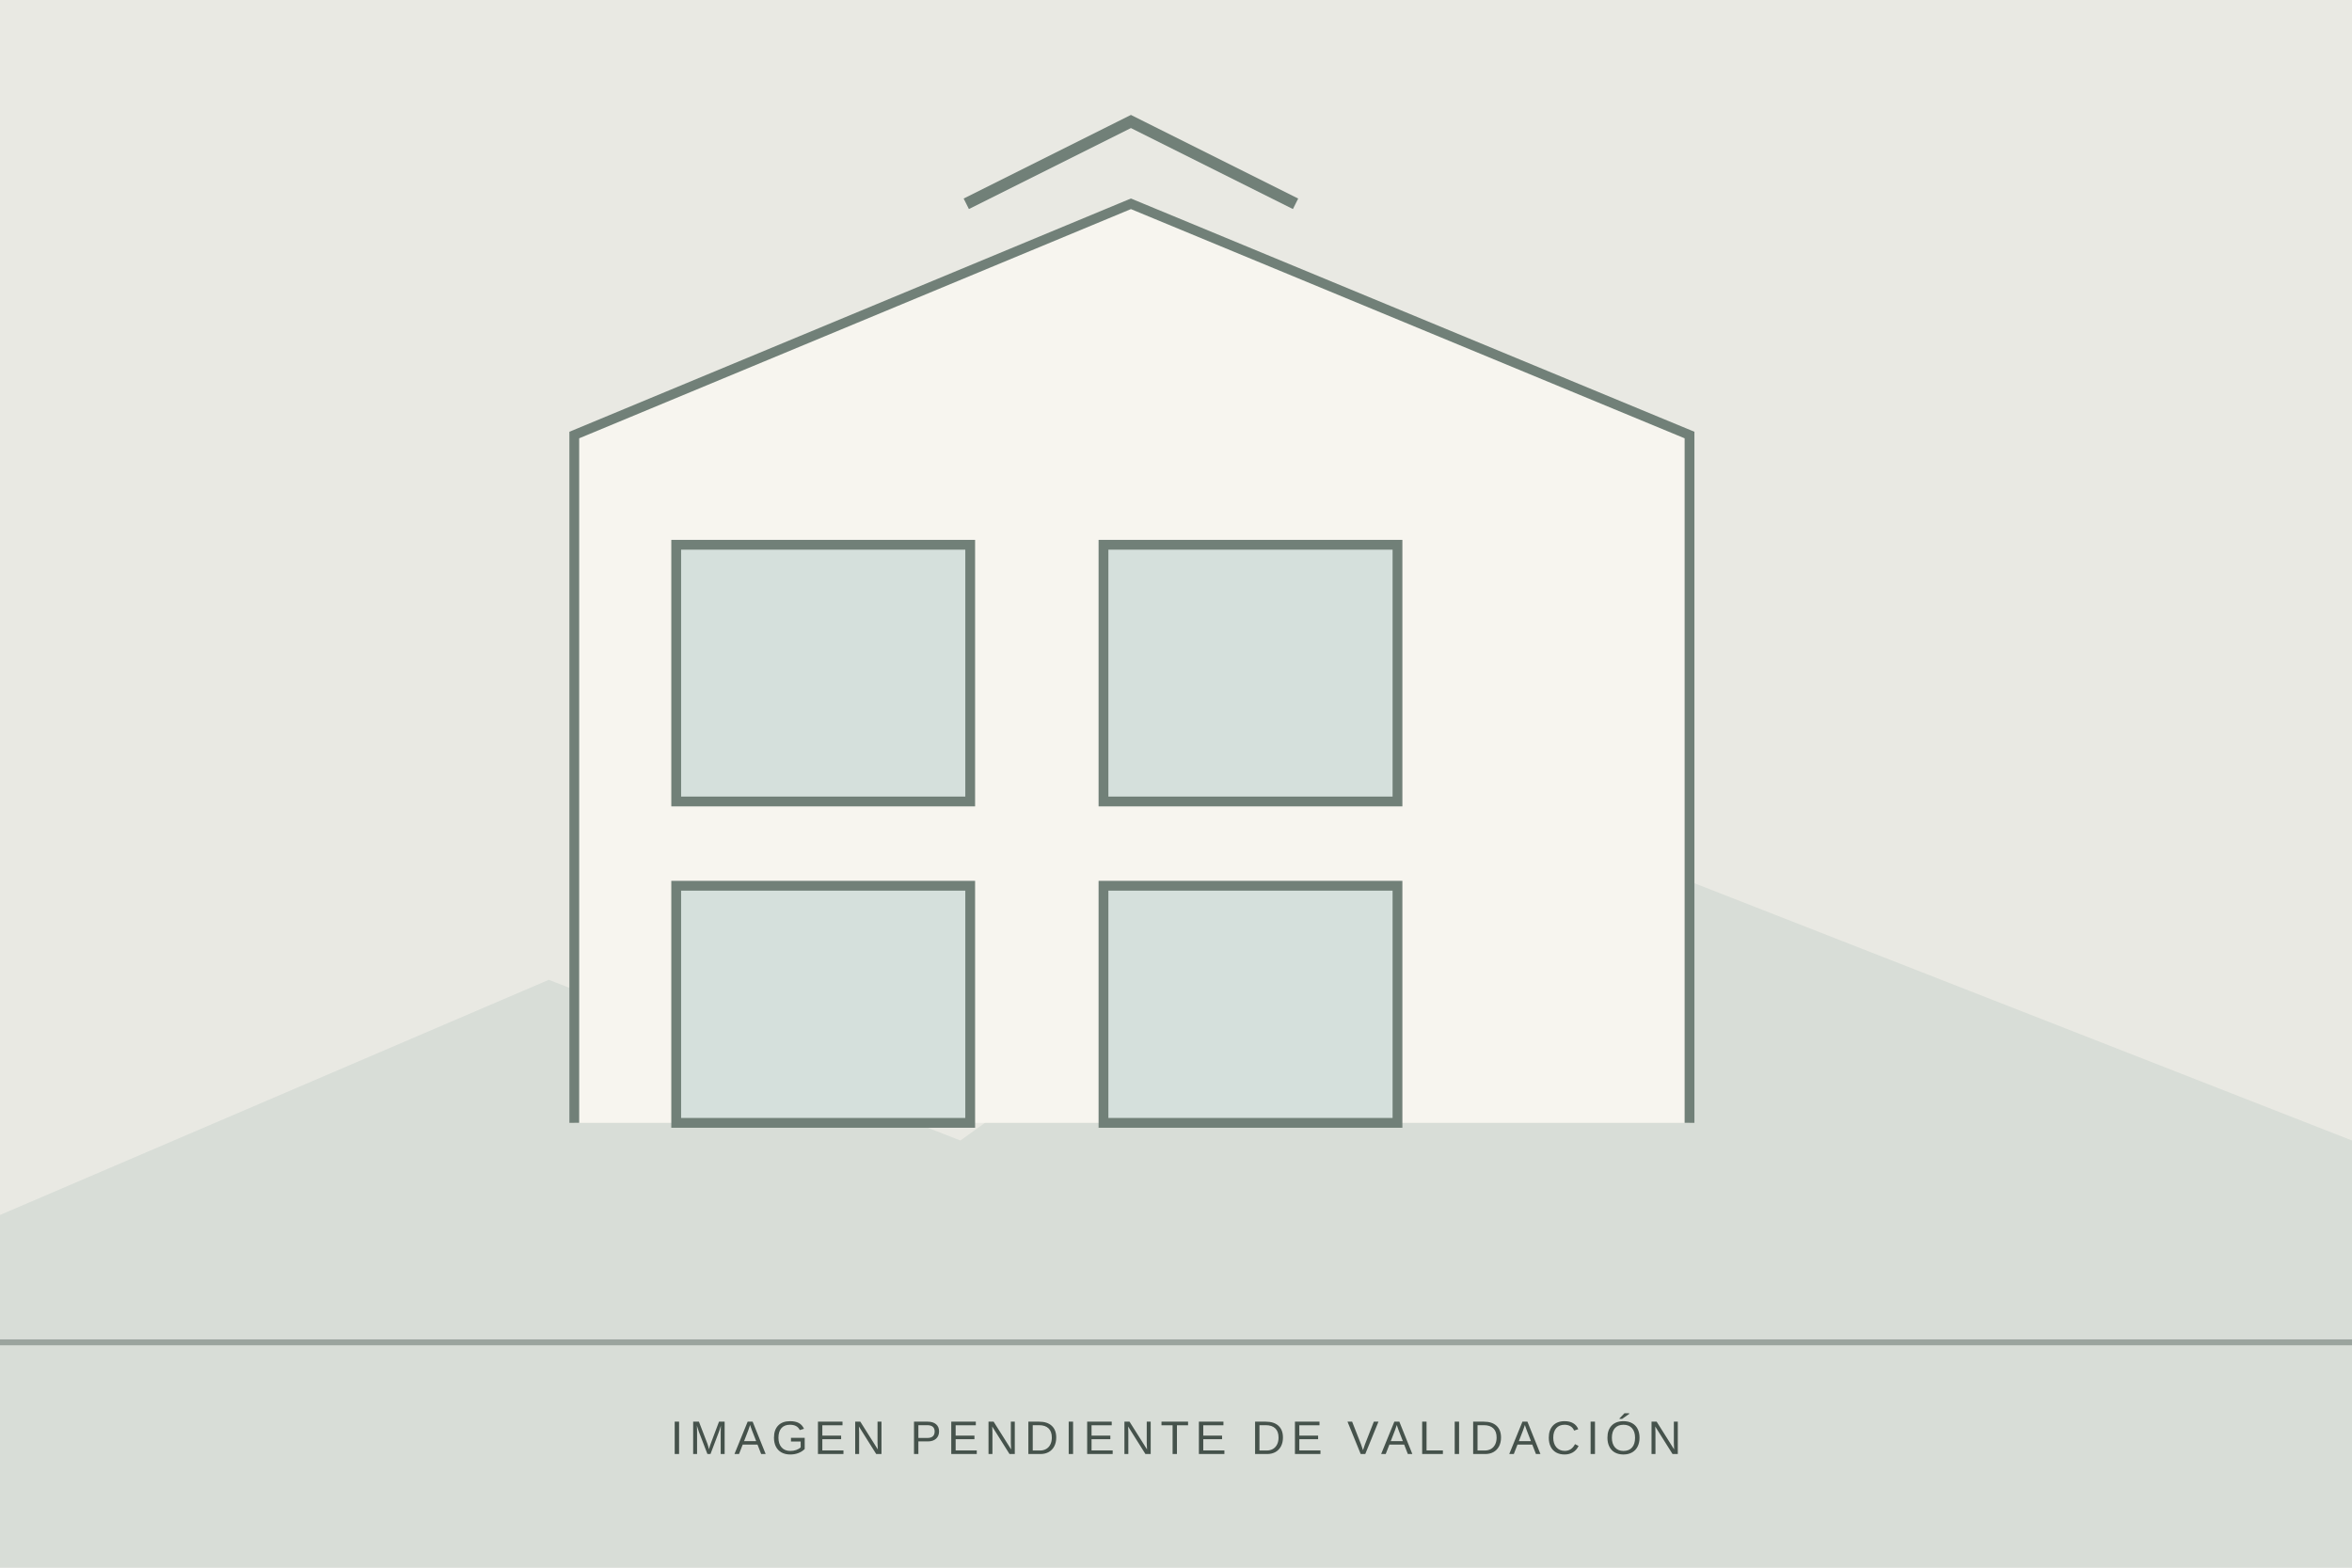
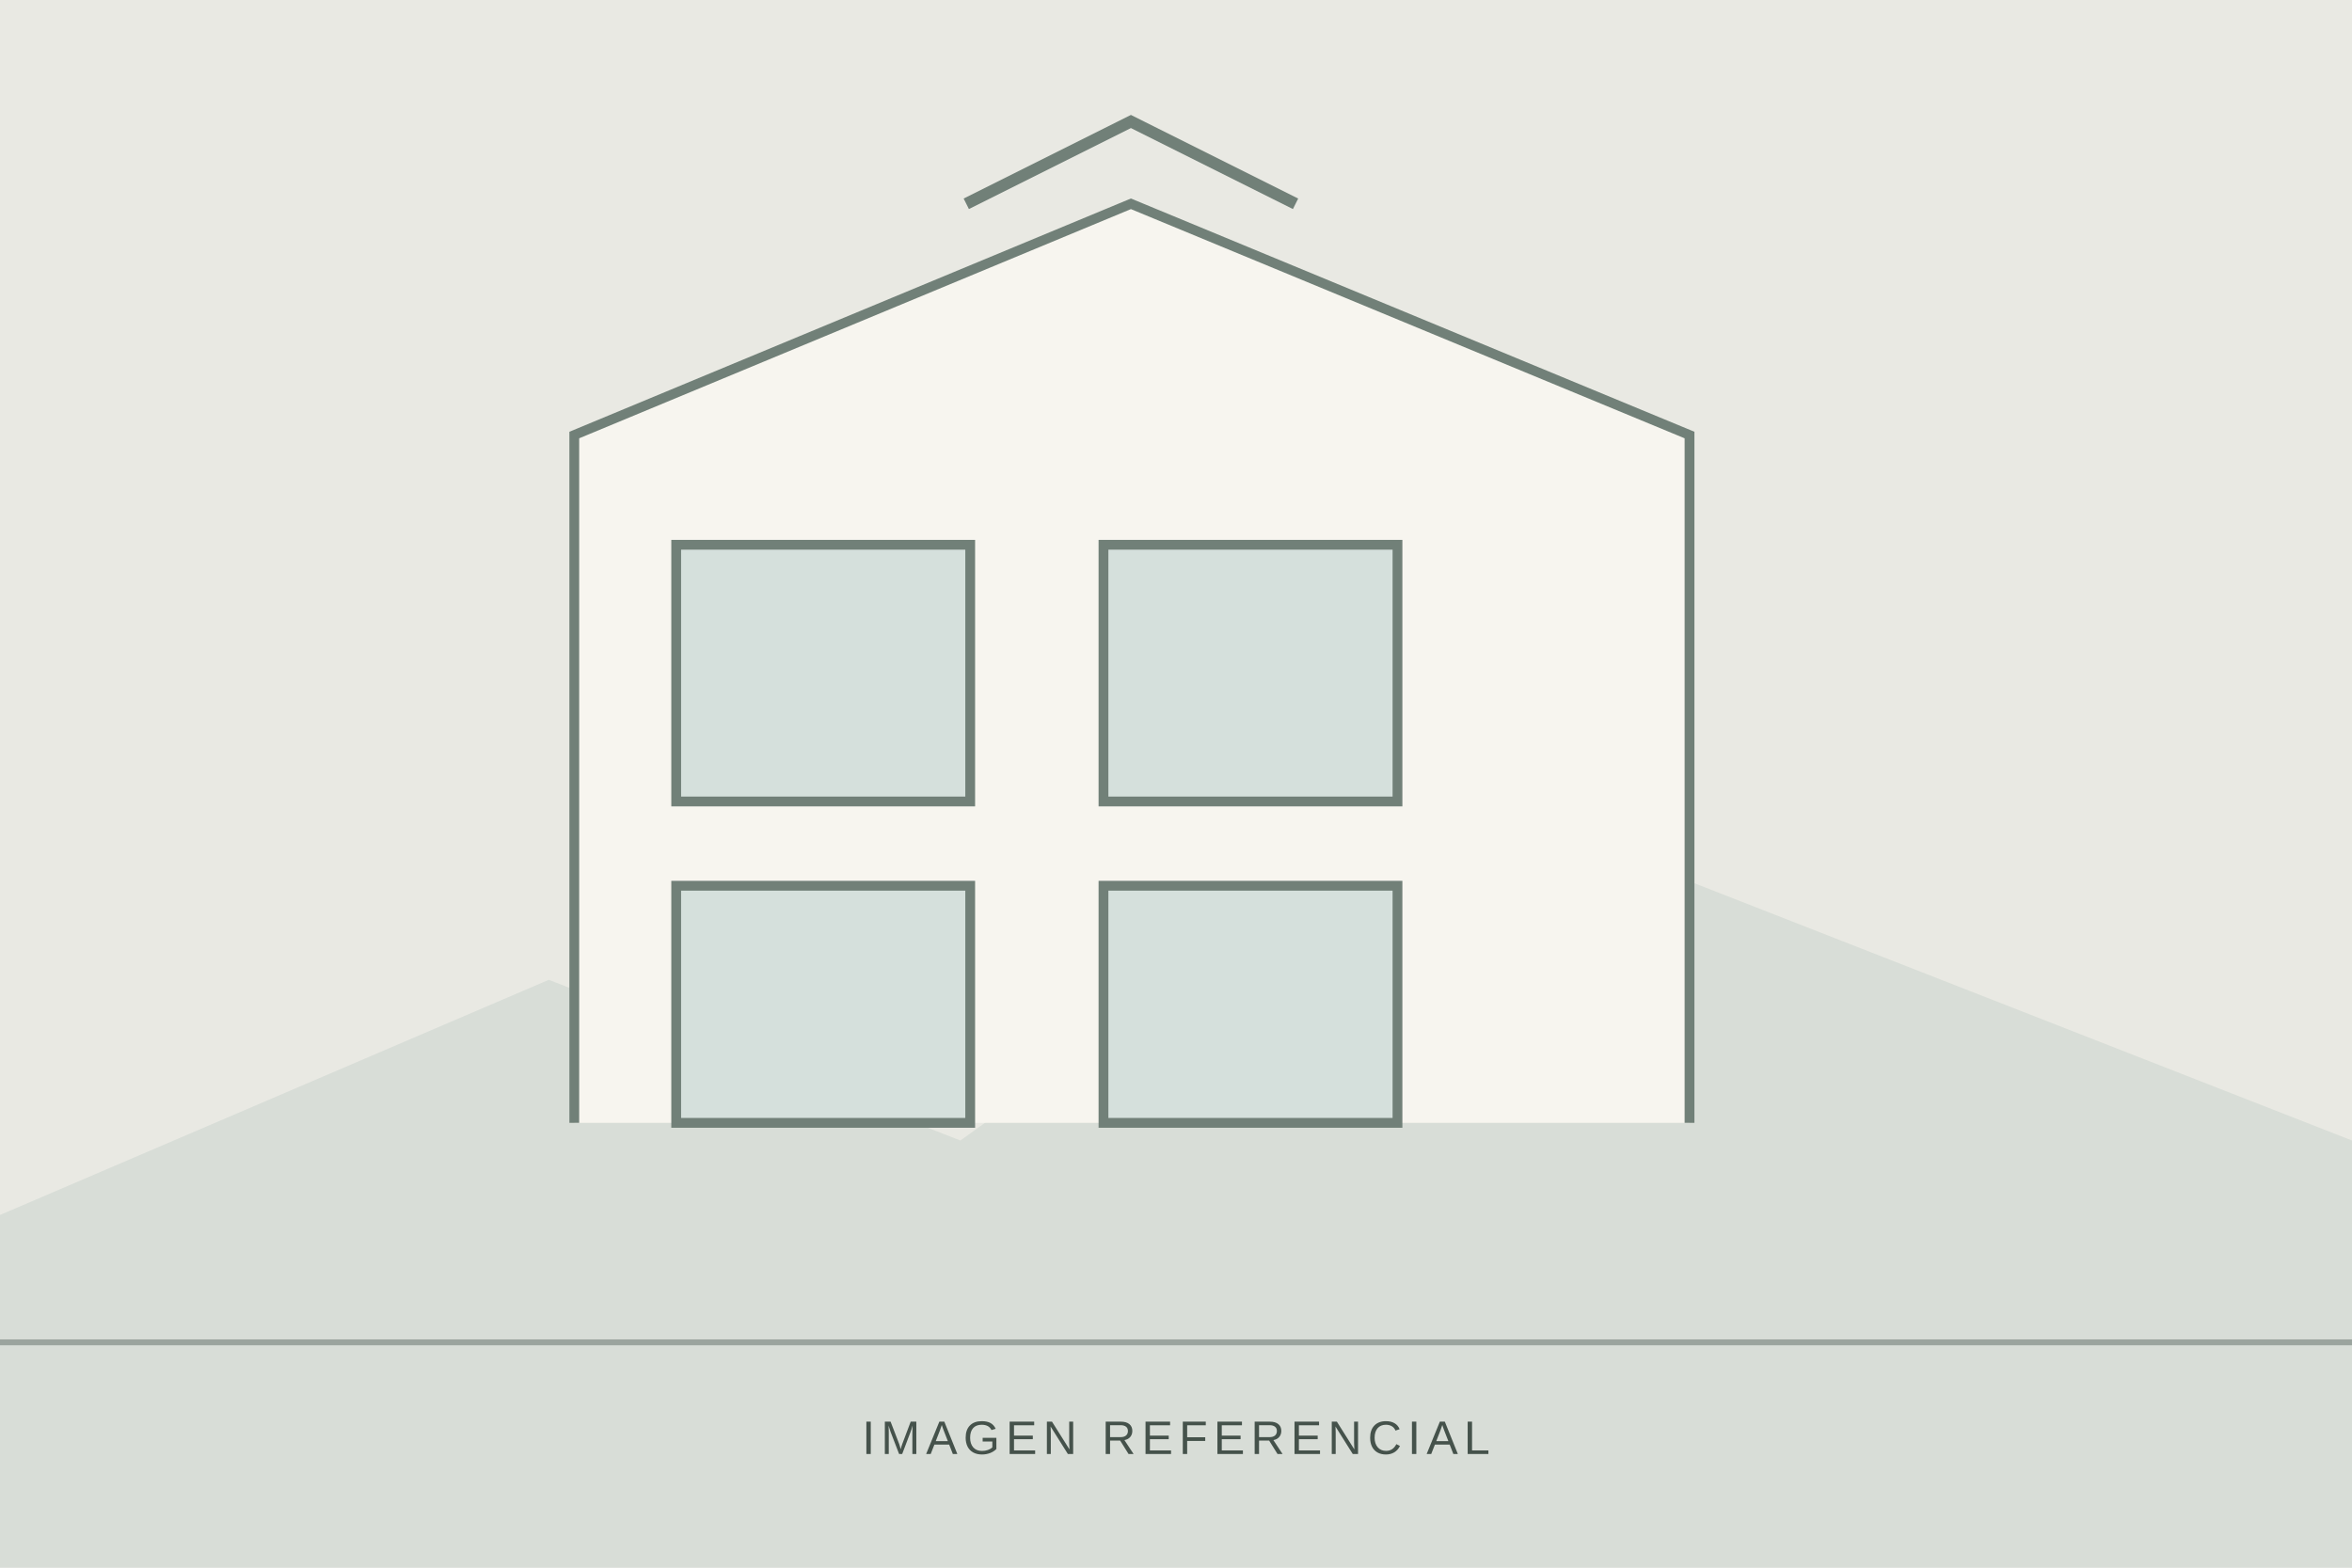
<svg xmlns="http://www.w3.org/2000/svg" viewBox="0 0 1200 800" role="img" aria-labelledby="title">
  <rect width="1200" height="800" fill="#e9e9e3" />
  <path d="M0 620 280 500l210 82 250-180 460 180v218H0Z" fill="#d8ddd7" />
  <path d="M293 573V222l284-118 285 118v351" fill="#f7f5ef" stroke="#718078" stroke-width="5" />
  <path d="M345 278h150v131H345zm218 0h150v131H563zM345 452h150v121H345zm218 0h150v121H563z" fill="#d5e0dc" stroke="#718078" stroke-width="5" />
  <path d="M493 104 577 62l84 42" fill="none" stroke="#718078" stroke-width="6" />
  <path d="M0 685h1200" stroke="#9ba49e" stroke-width="3" />
-   <text x="600" y="742" text-anchor="middle" fill="#45524b" font-family="Arial,sans-serif" font-size="24" letter-spacing="3">IMAGEN PENDIENTE DE VALIDACIÓN</text>
+   <text x="600" y="742" text-anchor="middle" fill="#45524b" font-family="Arial,sans-serif" font-size="24" letter-spacing="3">IMAGEN REFERENCIAL</text>
</svg>
